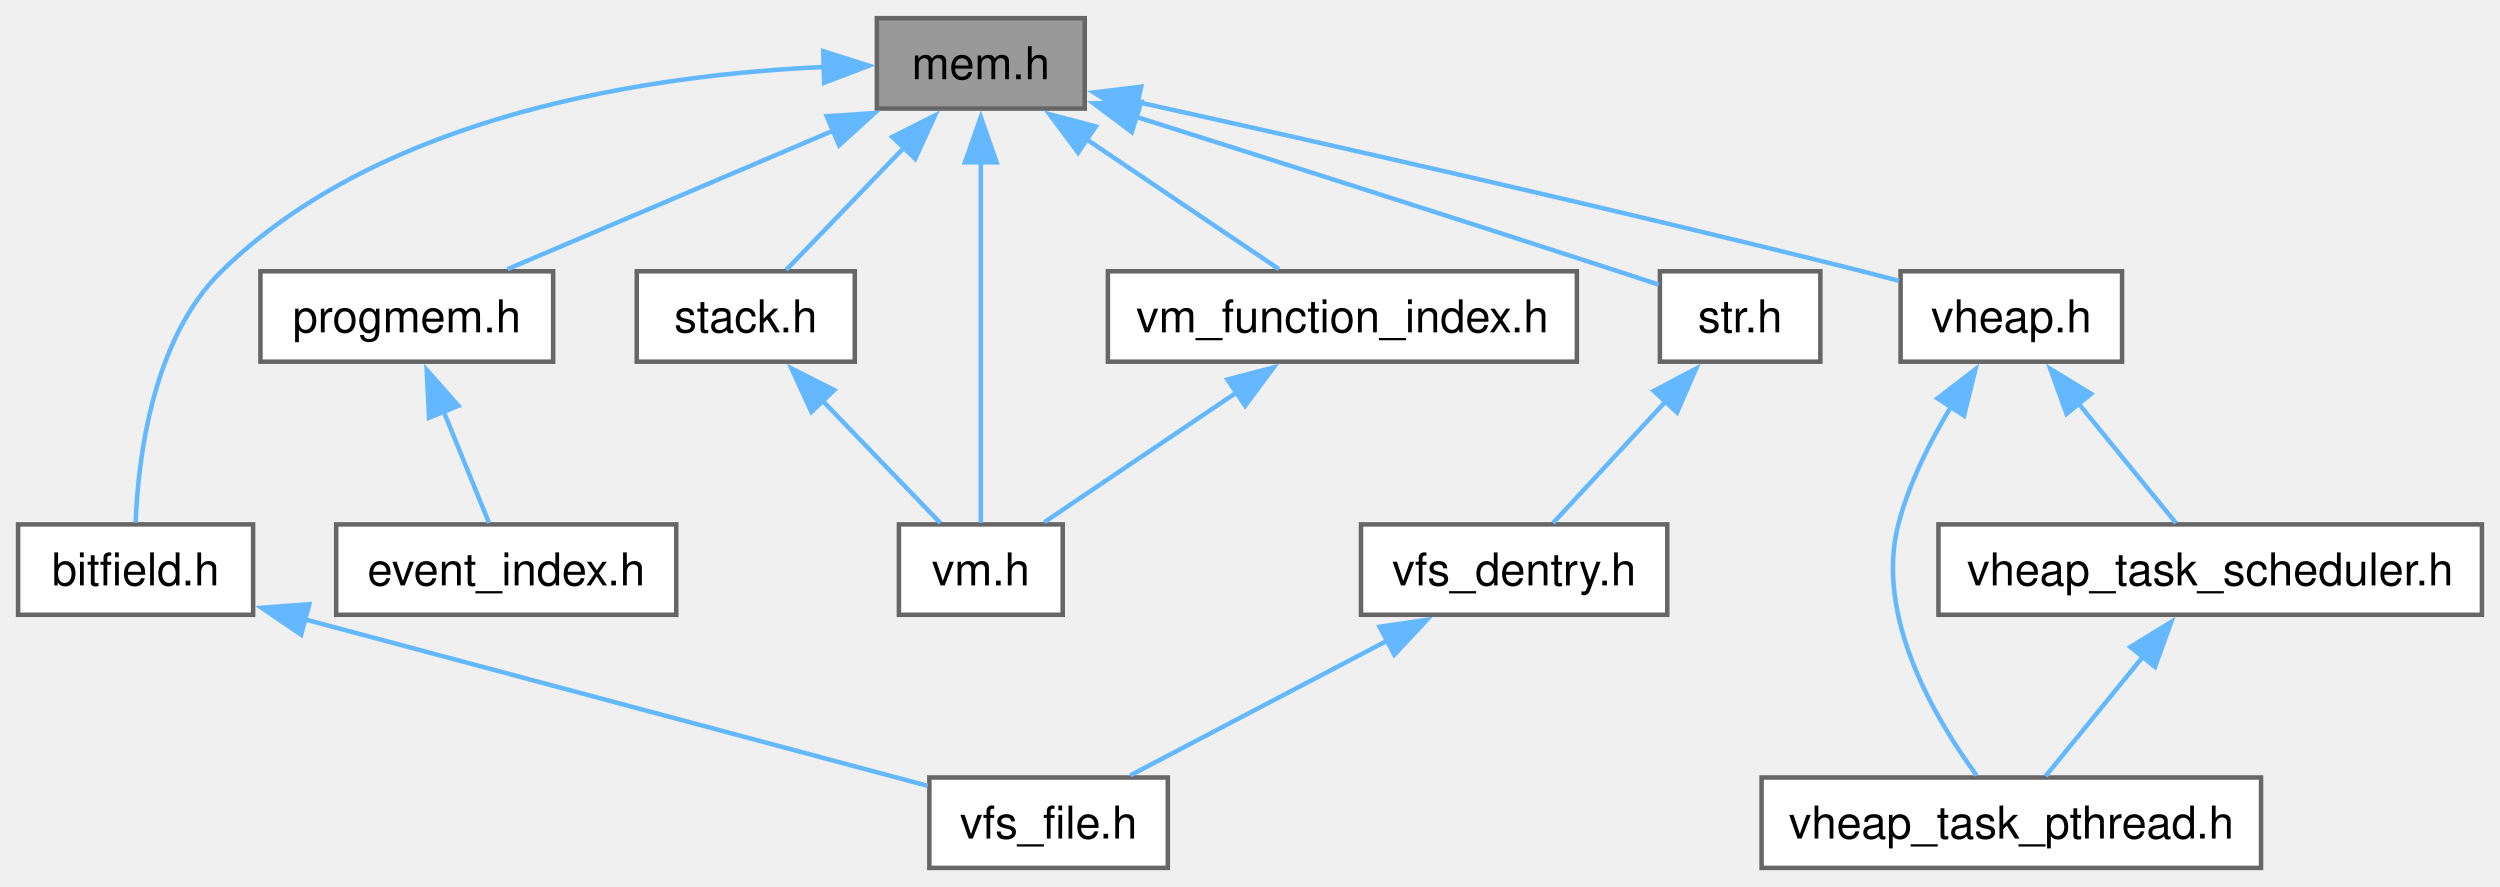
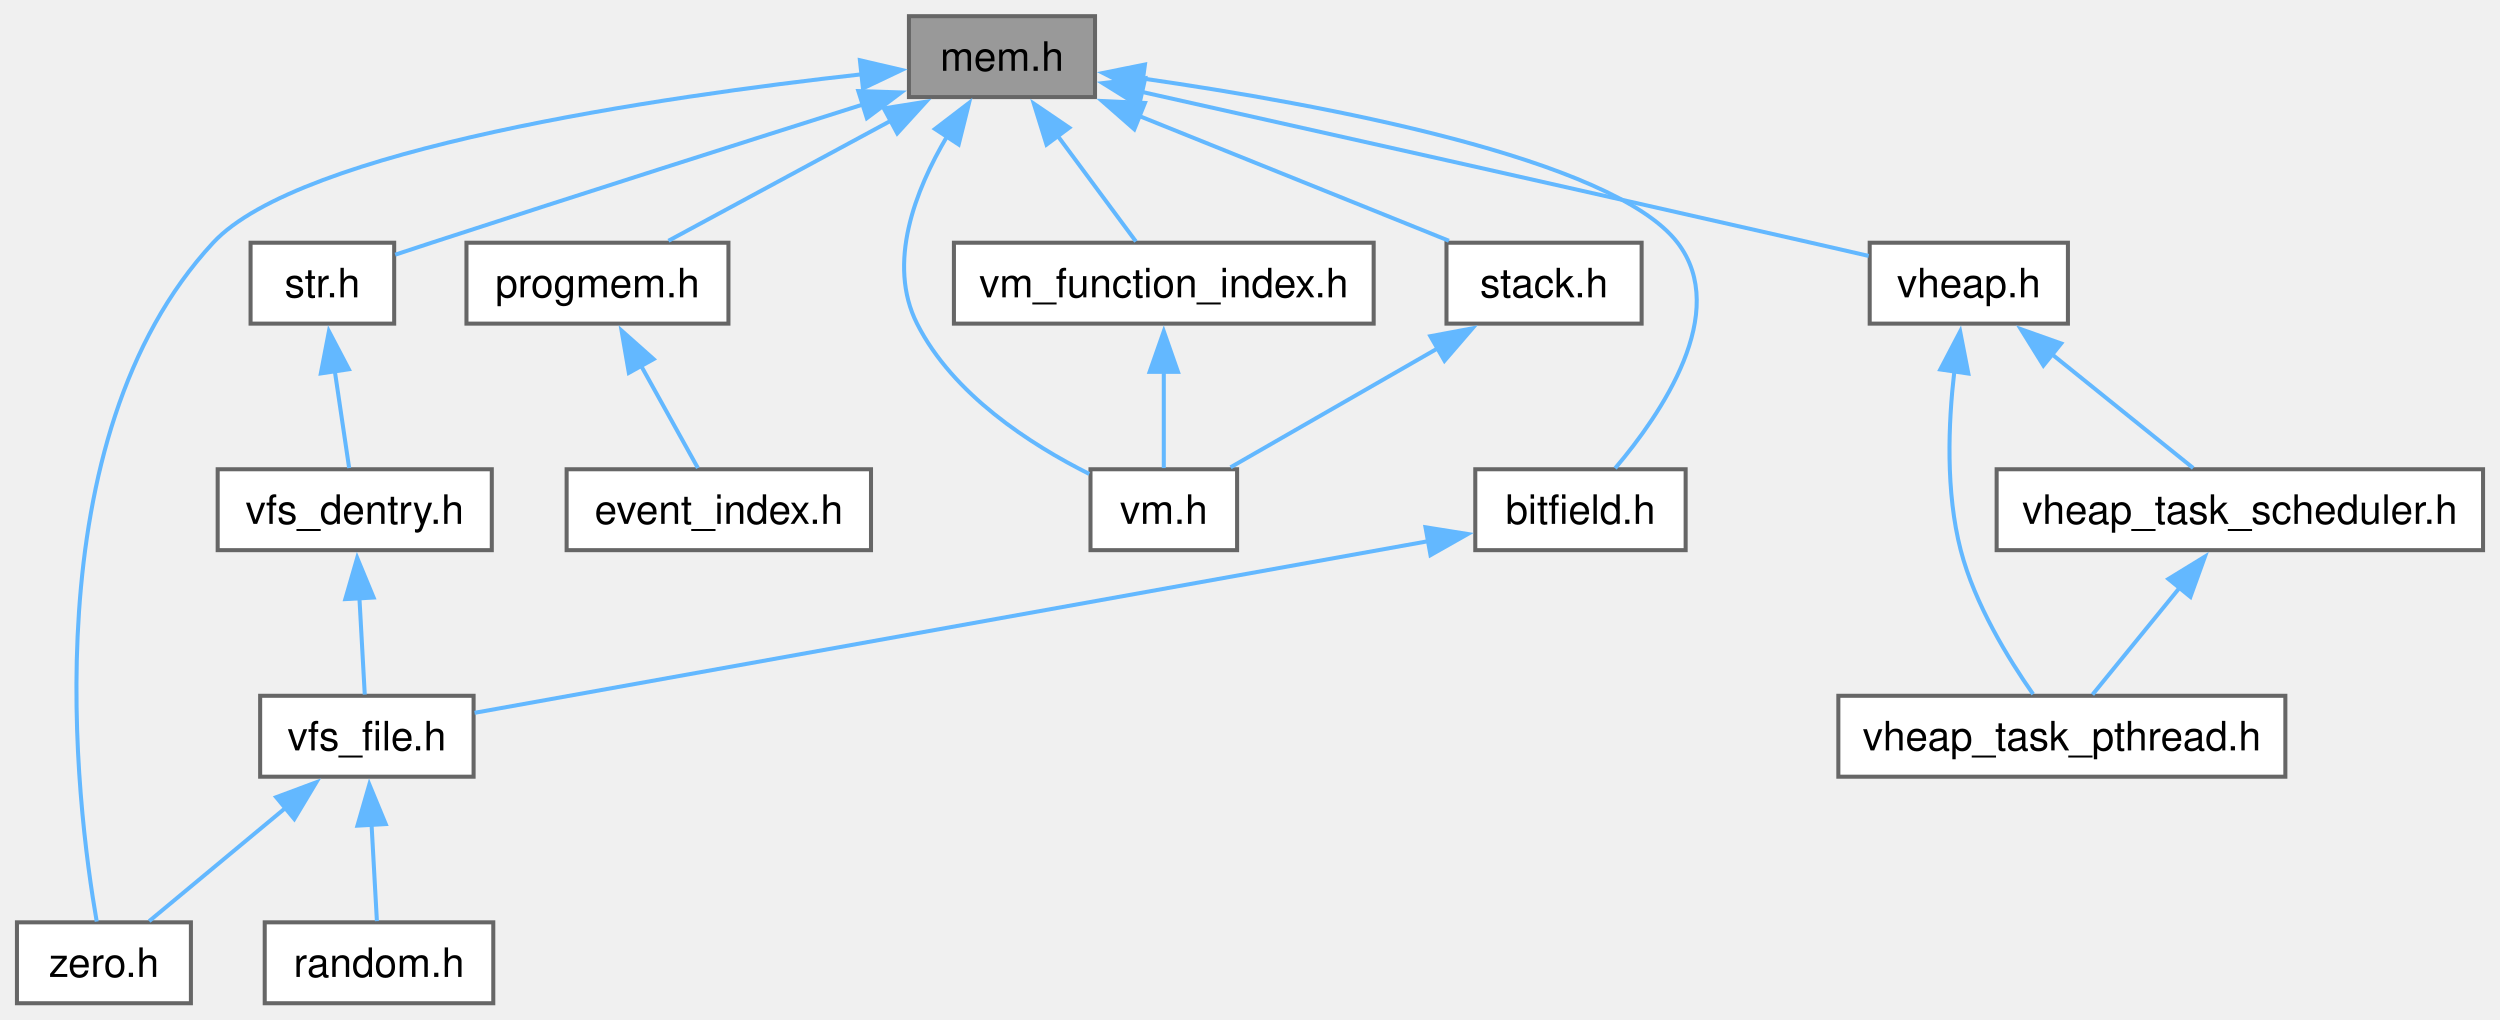
- <svg xmlns="http://www.w3.org/2000/svg" xmlns:xlink="http://www.w3.org/1999/xlink" width="553pt" height="196pt" viewBox="0.00 0.00 553.12 196.00">
-   <g id="graph0" class="graph" transform="scale(1 1) rotate(0) translate(4 192)">
+ <svg xmlns="http://www.w3.org/2000/svg" xmlns:xlink="http://www.w3.org/1999/xlink" width="618pt" height="252pt" viewBox="0.00 0.00 617.62 252.00">
+   <g id="graph0" class="graph" transform="scale(1 1) rotate(0) translate(4 248)">
    <g id="Node000001" class="node">
      <g id="a_Node000001">
        <a xlink:title=" ">
-           <polygon fill="#999999" stroke="#666666" points="236,-188 190,-188 190,-168 236,-168 236,-188" />
-           <text text-anchor="middle" x="213" y="-174.5" font-family="Helvetica,sans-Serif" font-size="10.00">mem.h</text>
+           <polygon fill="#999999" stroke="#666666" points="266.5,-244 220.5,-244 220.5,-224 266.5,-224 266.5,-244" />
+           <text text-anchor="middle" x="243.5" y="-230.5" font-family="Helvetica,sans-Serif" font-size="10.00">mem.h</text>
        </a>
      </g>
    </g>
    <g id="Node000002" class="node">
      <g id="a_Node000002">
        <a xlink:href="bitfield_8h.html" target="_top" xlink:title=" ">
-           <polygon fill="white" stroke="#666666" points="52,-76 0,-76 0,-56 52,-56 52,-76" />
-           <text text-anchor="middle" x="26" y="-62.5" font-family="Helvetica,sans-Serif" font-size="10.00">bitfield.h</text>
+           <polygon fill="white" stroke="#666666" points="412.5,-132 360.5,-132 360.5,-112 412.5,-112 412.5,-132" />
+           <text text-anchor="middle" x="386.5" y="-118.5" font-family="Helvetica,sans-Serif" font-size="10.00">bitfield.h</text>
        </a>
      </g>
    </g>
    <g id="edge1_Node000001_Node000002" class="edge">
      <g id="a_edge1_Node000001_Node000002">
        <a xlink:title=" ">
-           <path fill="none" stroke="#63b8ff" d="M178.31,-177.2C140.54,-175.51 80.75,-166.95 45,-132 29.7,-117.04 26.55,-90.5 26.01,-76.4" />
-           <polygon fill="#63b8ff" stroke="#63b8ff" points="178.13,-180.7 188.23,-177.49 178.34,-173.7 178.13,-180.7" />
-         </a>
-       </g>
-     </g>
-     <g id="Node000004" class="node">
-       <g id="a_Node000004">
-         <a xlink:href="progmem_8h.html" target="_top" xlink:title=" ">
-           <polygon fill="white" stroke="#666666" points="118.38,-132 53.62,-132 53.62,-112 118.38,-112 118.38,-132" />
-           <text text-anchor="middle" x="86" y="-118.5" font-family="Helvetica,sans-Serif" font-size="10.00">progmem.h</text>
-         </a>
-       </g>
-     </g>
-     <g id="edge3_Node000001_Node000004" class="edge">
-       <g id="a_edge3_Node000001_Node000004">
-         <a xlink:title=" ">
-           <path fill="none" stroke="#63b8ff" d="M180.4,-163.14C157.79,-153.52 128.26,-140.97 108.29,-132.48" />
-           <polygon fill="#63b8ff" stroke="#63b8ff" points="178.91,-166.31 189.49,-167 181.65,-159.87 178.91,-166.31" />
+           <path fill="none" stroke="#63b8ff" d="M278.31,-228.59C322.38,-222.22 394.52,-208.85 410.5,-188 423.67,-170.81 406.45,-145.66 395.07,-132.24" />
+           <polygon fill="#63b8ff" stroke="#63b8ff" points="277.88,-225.12 268.46,-229.96 278.84,-232.05 277.88,-225.12" />
+         </a>
+       </g>
+     </g>
+     <g id="Node000005" class="node">
+       <g id="a_Node000005">
+         <a xlink:href="zero_8h.html" target="_top" xlink:title=" ">
+           <polygon fill="white" stroke="#666666" points="43,-20 0,-20 0,0 43,0 43,-20" />
+           <text text-anchor="middle" x="21.5" y="-6.5" font-family="Helvetica,sans-Serif" font-size="10.00">zero.h</text>
+         </a>
+       </g>
+     </g>
+     <g id="edge19_Node000001_Node000005" class="edge">
+       <g id="a_edge19_Node000001_Node000005">
+         <a xlink:title=" ">
+           <path fill="none" stroke="#63b8ff" d="M208.98,-229.65C158.95,-224.07 69.93,-211.11 48.5,-188 3.48,-139.45 14.68,-49.16 19.72,-20.19" />
+           <polygon fill="#63b8ff" stroke="#63b8ff" points="208.38,-233.11 218.7,-230.7 209.13,-226.15 208.38,-233.11" />
        </a>
      </g>
    </g>
    <g id="Node000006" class="node">
      <g id="a_Node000006">
-         <a xlink:href="stack_8h.html" target="_top" xlink:title=" ">
-           <polygon fill="white" stroke="#666666" points="185.12,-132 136.88,-132 136.88,-112 185.12,-112 185.12,-132" />
-           <text text-anchor="middle" x="161" y="-118.5" font-family="Helvetica,sans-Serif" font-size="10.00">stack.h</text>
+         <a xlink:href="progmem_8h.html" target="_top" xlink:title=" ">
+           <polygon fill="white" stroke="#666666" points="175.88,-188 111.12,-188 111.12,-168 175.88,-168 175.88,-188" />
+           <text text-anchor="middle" x="143.5" y="-174.5" font-family="Helvetica,sans-Serif" font-size="10.00">progmem.h</text>
        </a>
      </g>
    </g>
    <g id="edge5_Node000001_Node000006" class="edge">
      <g id="a_edge5_Node000001_Node000006">
        <a xlink:title=" ">
-           <path fill="none" stroke="#63b8ff" d="M196.21,-159.57C187.48,-150.5 177.16,-139.78 169.95,-132.3" />
-           <polygon fill="#63b8ff" stroke="#63b8ff" points="193.43,-161.73 202.89,-166.5 198.48,-156.87 193.43,-161.73" />
-         </a>
-       </g>
-     </g>
-     <g id="Node000007" class="node">
-       <g id="a_Node000007">
-         <a xlink:href="vm_8h.html" target="_top" xlink:title=" ">
-           <polygon fill="white" stroke="#666666" points="231.12,-76 194.88,-76 194.88,-56 231.12,-56 231.12,-76" />
-           <text text-anchor="middle" x="213" y="-62.5" font-family="Helvetica,sans-Serif" font-size="10.00">vm.h</text>
-         </a>
-       </g>
-     </g>
-     <g id="edge14_Node000001_Node000007" class="edge">
-       <g id="a_edge14_Node000001_Node000007">
-         <a xlink:title=" ">
-           <path fill="none" stroke="#63b8ff" d="M213,-156.31C213,-132.36 213,-93.95 213,-76.35" />
-           <polygon fill="#63b8ff" stroke="#63b8ff" points="209.5,-156.11 213,-166.11 216.5,-156.11 209.5,-156.11" />
+           <path fill="none" stroke="#63b8ff" d="M216.37,-218.35C198.76,-208.84 176.35,-196.74 161.05,-188.48" />
+           <polygon fill="#63b8ff" stroke="#63b8ff" points="214.29,-221.2 224.75,-222.87 217.61,-215.04 214.29,-221.2" />
        </a>
      </g>
    </g>
    <g id="Node000008" class="node">
      <g id="a_Node000008">
-         <a xlink:href="str_8h.html" target="_top" xlink:title=" ">
-           <polygon fill="white" stroke="#666666" points="398.75,-132 363.25,-132 363.25,-112 398.75,-112 398.75,-132" />
-           <text text-anchor="middle" x="381" y="-118.5" font-family="Helvetica,sans-Serif" font-size="10.00">str.h</text>
+         <a xlink:href="stack_8h.html" target="_top" xlink:title=" ">
+           <polygon fill="white" stroke="#666666" points="401.62,-188 353.38,-188 353.38,-168 401.62,-168 401.62,-188" />
+           <text text-anchor="middle" x="377.5" y="-174.5" font-family="Helvetica,sans-Serif" font-size="10.00">stack.h</text>
        </a>
      </g>
    </g>
    <g id="edge7_Node000001_Node000008" class="edge">
      <g id="a_edge7_Node000001_Node000008">
        <a xlink:title=" ">
-           <path fill="none" stroke="#63b8ff" d="M247.12,-166.25C275.7,-157.21 317.55,-143.89 354,-132 356.91,-131.05 360,-130.03 363,-129.04" />
-           <polygon fill="#63b8ff" stroke="#63b8ff" points="246.4,-162.8 237.92,-169.15 248.51,-169.48 246.4,-162.8" />
+           <path fill="none" stroke="#63b8ff" d="M277.24,-219.4C301.19,-209.75 332.72,-197.05 353.98,-188.48" />
+           <polygon fill="#63b8ff" stroke="#63b8ff" points="276.21,-216.04 268.24,-223.03 278.83,-222.54 276.21,-216.04" />
+         </a>
+       </g>
+     </g>
+     <g id="Node000009" class="node">
+       <g id="a_Node000009">
+         <a xlink:href="vm_8h.html" target="_top" xlink:title=" ">
+           <polygon fill="white" stroke="#666666" points="301.62,-132 265.38,-132 265.38,-112 301.62,-112 301.62,-132" />
+           <text text-anchor="middle" x="283.5" y="-118.5" font-family="Helvetica,sans-Serif" font-size="10.00">vm.h</text>
+         </a>
+       </g>
+     </g>
+     <g id="edge16_Node000001_Node000009" class="edge">
+       <g id="a_edge16_Node000001_Node000009">
+         <a xlink:title=" ">
+           <path fill="none" stroke="#63b8ff" d="M229.94,-214.31C222.04,-200.99 214.99,-182.87 222.5,-168 231.34,-150.5 250.55,-138.12 265.07,-130.84" />
+           <polygon fill="#63b8ff" stroke="#63b8ff" points="226.94,-216.12 235.36,-222.56 232.79,-212.28 226.94,-216.12" />
        </a>
      </g>
    </g>
    <g id="Node000010" class="node">
      <g id="a_Node000010">
+         <a xlink:href="str_8h.html" target="_top" xlink:title=" ">
+           <polygon fill="white" stroke="#666666" points="93.25,-188 57.75,-188 57.75,-168 93.25,-168 93.25,-188" />
+           <text text-anchor="middle" x="75.5" y="-174.5" font-family="Helvetica,sans-Serif" font-size="10.00">str.h</text>
+         </a>
+       </g>
+     </g>
+     <g id="edge9_Node000001_Node000010" class="edge">
+       <g id="a_edge9_Node000001_Node000010">
+         <a xlink:title=" ">
+           <path fill="none" stroke="#63b8ff" d="M209.38,-222.25C180.8,-213.21 138.95,-199.89 102.5,-188 99.59,-187.05 96.5,-186.03 93.5,-185.04" />
+           <polygon fill="#63b8ff" stroke="#63b8ff" points="207.99,-225.48 218.58,-225.15 210.1,-218.8 207.99,-225.48" />
+         </a>
+       </g>
+     </g>
+     <g id="Node000012" class="node">
+       <g id="a_Node000012">
        <a xlink:href="vheap_8h.html" target="_top" xlink:title=" ">
-           <polygon fill="white" stroke="#666666" points="465.5,-132 416.5,-132 416.5,-112 465.5,-112 465.5,-132" />
-           <text text-anchor="middle" x="441" y="-118.5" font-family="Helvetica,sans-Serif" font-size="10.00">vheap.h</text>
-         </a>
-       </g>
-     </g>
-     <g id="edge10_Node000001_Node000010" class="edge">
-       <g id="a_edge10_Node000001_Node000010">
-         <a xlink:title=" ">
-           <path fill="none" stroke="#63b8ff" d="M247.48,-169.48C286.52,-160.85 352,-146.09 408,-132 410.65,-131.33 413.41,-130.62 416.16,-129.89" />
-           <polygon fill="#63b8ff" stroke="#63b8ff" points="246.98,-166 237.96,-171.57 248.48,-172.84 246.98,-166" />
-         </a>
-       </g>
-     </g>
-     <g id="Node000013" class="node">
-       <g id="a_Node000013">
+           <polygon fill="white" stroke="#666666" points="507,-188 458,-188 458,-168 507,-168 507,-188" />
+           <text text-anchor="middle" x="482.5" y="-174.5" font-family="Helvetica,sans-Serif" font-size="10.00">vheap.h</text>
+         </a>
+       </g>
+     </g>
+     <g id="edge12_Node000001_Node000012" class="edge">
+       <g id="a_edge12_Node000001_Node000012">
+         <a xlink:title=" ">
+           <path fill="none" stroke="#63b8ff" d="M278.12,-225.27C318.01,-216.35 385.51,-201.21 443.5,-188 448.11,-186.95 453.02,-185.82 457.75,-184.73" />
+           <polygon fill="#63b8ff" stroke="#63b8ff" points="277.38,-221.85 268.39,-227.45 278.91,-228.68 277.38,-221.85" />
+         </a>
+       </g>
+     </g>
+     <g id="Node000015" class="node">
+       <g id="a_Node000015">
        <a xlink:href="vm__function__index_8h.html" target="_top" xlink:title=" ">
-           <polygon fill="white" stroke="#666666" points="344.88,-132 241.12,-132 241.12,-112 344.88,-112 344.88,-132" />
-           <text text-anchor="middle" x="293" y="-118.5" font-family="Helvetica,sans-Serif" font-size="10.00">vm_function_index.h</text>
-         </a>
-       </g>
-     </g>
-     <g id="edge15_Node000001_Node000013" class="edge">
-       <g id="a_edge15_Node000001_Node000013">
-         <a xlink:title=" ">
-           <path fill="none" stroke="#63b8ff" d="M236.3,-161.27C250.12,-151.94 267.18,-140.43 278.96,-132.48" />
-           <polygon fill="#63b8ff" stroke="#63b8ff" points="234.52,-158.25 228.19,-166.75 238.44,-164.05 234.52,-158.25" />
+           <polygon fill="white" stroke="#666666" points="335.38,-188 231.62,-188 231.62,-168 335.38,-168 335.38,-188" />
+           <text text-anchor="middle" x="283.5" y="-174.5" font-family="Helvetica,sans-Serif" font-size="10.00">vm_function_index.h</text>
+         </a>
+       </g>
+     </g>
+     <g id="edge17_Node000001_Node000015" class="edge">
+       <g id="a_edge17_Node000001_Node000015">
+         <a xlink:title=" ">
+           <path fill="none" stroke="#63b8ff" d="M257.25,-214.44C263.78,-205.62 271.3,-195.47 276.61,-188.3" />
+           <polygon fill="#63b8ff" stroke="#63b8ff" points="254.51,-212.26 251.37,-222.38 260.13,-216.43 254.51,-212.26" />
        </a>
      </g>
    </g>
    <g id="Node000003" class="node">
      <g id="a_Node000003">
        <a xlink:href="vfs__file_8h.html" target="_top" xlink:title=" ">
-           <polygon fill="white" stroke="#666666" points="254.38,-20 201.62,-20 201.62,0 254.38,0 254.38,-20" />
-           <text text-anchor="middle" x="228" y="-6.5" font-family="Helvetica,sans-Serif" font-size="10.00">vfs_file.h</text>
+           <polygon fill="white" stroke="#666666" points="112.88,-76 60.12,-76 60.12,-56 112.88,-56 112.88,-76" />
+           <text text-anchor="middle" x="86.5" y="-62.5" font-family="Helvetica,sans-Serif" font-size="10.00">vfs_file.h</text>
        </a>
      </g>
    </g>
    <g id="edge2_Node000002_Node000003" class="edge">
      <g id="a_edge2_Node000002_Node000003">
        <a xlink:title=" ">
-           <path fill="none" stroke="#63b8ff" d="M63.3,-55.03C103.32,-44.33 165.88,-27.61 201.26,-18.15" />
-           <polygon fill="#63b8ff" stroke="#63b8ff" points="62.63,-51.59 53.87,-57.55 64.43,-58.35 62.63,-51.59" />
-         </a>
-       </g>
-     </g>
-     <g id="Node000005" class="node">
-       <g id="a_Node000005">
+           <path fill="none" stroke="#63b8ff" d="M349.02,-114.25C287.52,-103.18 166.67,-81.43 113.12,-71.79" />
+           <polygon fill="#63b8ff" stroke="#63b8ff" points="348.19,-117.66 358.65,-115.99 349.43,-110.77 348.19,-117.66" />
+         </a>
+       </g>
+     </g>
+     <g id="Node000004" class="node">
+       <g id="a_Node000004">
+         <a xlink:href="random_8h.html" target="_top" xlink:title=" ">
+           <polygon fill="white" stroke="#666666" points="117.75,-20 61.25,-20 61.25,0 117.75,0 117.75,-20" />
+           <text text-anchor="middle" x="89.5" y="-6.5" font-family="Helvetica,sans-Serif" font-size="10.00">random.h</text>
+         </a>
+       </g>
+     </g>
+     <g id="edge3_Node000003_Node000004" class="edge">
+       <g id="a_edge3_Node000003_Node000004">
+         <a xlink:title=" ">
+           <path fill="none" stroke="#63b8ff" d="M87.66,-44.13C88.12,-35.9 88.62,-26.85 88.98,-20.3" />
+           <polygon fill="#63b8ff" stroke="#63b8ff" points="84.17,-43.9 87.11,-54.08 91.16,-44.29 84.17,-43.9" />
+         </a>
+       </g>
+     </g>
+     <g id="edge4_Node000003_Node000005" class="edge">
+       <g id="a_edge4_Node000003_Node000005">
+         <a xlink:title=" ">
+           <path fill="none" stroke="#63b8ff" d="M66.52,-48.4C55.4,-39.17 41.97,-28.01 32.69,-20.3" />
+           <polygon fill="#63b8ff" stroke="#63b8ff" points="64.09,-50.93 74.01,-54.63 68.56,-45.54 64.09,-50.93" />
+         </a>
+       </g>
+     </g>
+     <g id="Node000007" class="node">
+       <g id="a_Node000007">
        <a xlink:href="event__index_8h.html" target="_top" xlink:title=" ">
-           <polygon fill="white" stroke="#666666" points="145.62,-76 70.38,-76 70.38,-56 145.62,-56 145.62,-76" />
-           <text text-anchor="middle" x="108" y="-62.5" font-family="Helvetica,sans-Serif" font-size="10.00">event_index.h</text>
-         </a>
-       </g>
-     </g>
-     <g id="edge4_Node000004_Node000005" class="edge">
-       <g id="a_edge4_Node000004_Node000005">
-         <a xlink:title=" ">
-           <path fill="none" stroke="#63b8ff" d="M94.15,-101C97.6,-92.54 101.45,-83.08 104.21,-76.3" />
-           <polygon fill="#63b8ff" stroke="#63b8ff" points="90.93,-99.61 90.4,-110.19 97.42,-102.25 90.93,-99.61" />
+           <polygon fill="white" stroke="#666666" points="211.12,-132 135.88,-132 135.88,-112 211.12,-112 211.12,-132" />
+           <text text-anchor="middle" x="173.5" y="-118.5" font-family="Helvetica,sans-Serif" font-size="10.00">event_index.h</text>
        </a>
      </g>
    </g>
    <g id="edge6_Node000006_Node000007" class="edge">
      <g id="a_edge6_Node000006_Node000007">
        <a xlink:title=" ">
-           <path fill="none" stroke="#63b8ff" d="M177.79,-103.57C186.52,-94.5 196.84,-83.78 204.05,-76.3" />
-           <polygon fill="#63b8ff" stroke="#63b8ff" points="175.52,-100.87 171.11,-110.5 180.57,-105.73 175.52,-100.87" />
-         </a>
-       </g>
-     </g>
-     <g id="Node000009" class="node">
-       <g id="a_Node000009">
-         <a xlink:href="vfs__dentry_8h.html" target="_top" xlink:title=" ">
-           <polygon fill="white" stroke="#666666" points="364.88,-76 297.12,-76 297.12,-56 364.88,-56 364.88,-76" />
-           <text text-anchor="middle" x="331" y="-62.5" font-family="Helvetica,sans-Serif" font-size="10.00">vfs_dentry.h</text>
+           <path fill="none" stroke="#63b8ff" d="M154.29,-157.58C159.07,-148.97 164.48,-139.24 168.33,-132.3" />
+           <polygon fill="#63b8ff" stroke="#63b8ff" points="151.26,-155.83 149.46,-166.27 157.38,-159.23 151.26,-155.83" />
        </a>
      </g>
    </g>
    <g id="edge8_Node000008_Node000009" class="edge">
      <g id="a_edge8_Node000008_Node000009">
        <a xlink:title=" ">
-           <path fill="none" stroke="#63b8ff" d="M364.6,-103.29C356.26,-94.28 346.46,-83.7 339.61,-76.3" />
-           <polygon fill="#63b8ff" stroke="#63b8ff" points="361.9,-105.52 371.26,-110.48 367.04,-100.77 361.9,-105.52" />
-         </a>
-       </g>
-     </g>
-     <g id="edge9_Node000009_Node000003" class="edge">
-       <g id="a_edge9_Node000009_Node000003">
-         <a xlink:title=" ">
-           <path fill="none" stroke="#63b8ff" d="M303.05,-50.35C284.92,-40.84 261.83,-28.74 246.08,-20.48" />
-           <polygon fill="#63b8ff" stroke="#63b8ff" points="301.24,-53.35 311.72,-54.89 304.49,-47.15 301.24,-53.35" />
+           <path fill="none" stroke="#63b8ff" d="M351.53,-162.08C335.06,-152.62 314.24,-140.66 300,-132.48" />
+           <polygon fill="#63b8ff" stroke="#63b8ff" points="349.4,-164.89 359.81,-166.84 352.89,-158.82 349.4,-164.89" />
        </a>
      </g>
    </g>
    <g id="Node000011" class="node">
      <g id="a_Node000011">
+         <a xlink:href="vfs__dentry_8h.html" target="_top" xlink:title=" ">
+           <polygon fill="white" stroke="#666666" points="117.38,-132 49.62,-132 49.62,-112 117.38,-112 117.38,-132" />
+           <text text-anchor="middle" x="83.5" y="-118.5" font-family="Helvetica,sans-Serif" font-size="10.00">vfs_dentry.h</text>
+         </a>
+       </g>
+     </g>
+     <g id="edge10_Node000010_Node000011" class="edge">
+       <g id="a_edge10_Node000010_Node000011">
+         <a xlink:title=" ">
+           <path fill="none" stroke="#63b8ff" d="M78.55,-156.43C79.78,-148.11 81.14,-138.93 82.12,-132.3" />
+           <polygon fill="#63b8ff" stroke="#63b8ff" points="75.12,-155.69 77.12,-166.1 82.04,-156.72 75.12,-155.69" />
+         </a>
+       </g>
+     </g>
+     <g id="edge11_Node000011_Node000003" class="edge">
+       <g id="a_edge11_Node000011_Node000003">
+         <a xlink:title=" ">
+           <path fill="none" stroke="#63b8ff" d="M84.66,-100.13C85.12,-91.9 85.62,-82.85 85.98,-76.3" />
+           <polygon fill="#63b8ff" stroke="#63b8ff" points="81.17,-99.9 84.11,-110.08 88.16,-100.29 81.17,-99.9" />
+         </a>
+       </g>
+     </g>
+     <g id="Node000013" class="node">
+       <g id="a_Node000013">
        <a xlink:href="vheap__task__pthread_8h.html" target="_top" xlink:title=" ">
-           <polygon fill="white" stroke="#666666" points="496.25,-20 385.75,-20 385.75,0 496.25,0 496.25,-20" />
-           <text text-anchor="middle" x="441" y="-6.5" font-family="Helvetica,sans-Serif" font-size="10.00">vheap_task_pthread.h</text>
-         </a>
-       </g>
-     </g>
-     <g id="edge11_Node000010_Node000011" class="edge">
-       <g id="a_edge11_Node000010_Node000011">
-         <a xlink:title=" ">
-           <path fill="none" stroke="#63b8ff" d="M427.74,-102.17C423.06,-94.44 418.37,-85.16 416,-76 410.72,-55.63 424.17,-32.93 433.32,-20.47" />
-           <polygon fill="#63b8ff" stroke="#63b8ff" points="424.67,-103.88 433.07,-110.34 430.53,-100.05 424.67,-103.88" />
-         </a>
-       </g>
-     </g>
-     <g id="Node000012" class="node">
-       <g id="a_Node000012">
+           <polygon fill="white" stroke="#666666" points="560.75,-76 450.25,-76 450.25,-56 560.75,-56 560.75,-76" />
+           <text text-anchor="middle" x="505.5" y="-62.5" font-family="Helvetica,sans-Serif" font-size="10.00">vheap_task_pthread.h</text>
+         </a>
+       </g>
+     </g>
+     <g id="edge13_Node000012_Node000013" class="edge">
+       <g id="a_edge13_Node000012_Node000013">
+         <a xlink:title=" ">
+           <path fill="none" stroke="#63b8ff" d="M478.92,-156.18C477.41,-143.26 476.76,-126.43 480.5,-112 483.95,-98.68 492.3,-85.1 498.4,-76.39" />
+           <polygon fill="#63b8ff" stroke="#63b8ff" points="475.45,-156.67 480.36,-166.06 482.38,-155.66 475.45,-156.67" />
+         </a>
+       </g>
+     </g>
+     <g id="Node000014" class="node">
+       <g id="a_Node000014">
        <a xlink:href="vheap__task__scheduler_8h.html" target="_top" xlink:title=" ">
-           <polygon fill="white" stroke="#666666" points="545.12,-76 424.88,-76 424.88,-56 545.12,-56 545.12,-76" />
-           <text text-anchor="middle" x="485" y="-62.5" font-family="Helvetica,sans-Serif" font-size="10.00">vheap_task_scheduler.h</text>
-         </a>
-       </g>
-     </g>
-     <g id="edge12_Node000010_Node000012" class="edge">
-       <g id="a_edge12_Node000010_Node000012">
-         <a xlink:title=" ">
-           <path fill="none" stroke="#63b8ff" d="M455.89,-102.72C463.13,-93.84 471.52,-83.55 477.42,-76.3" />
-           <polygon fill="#63b8ff" stroke="#63b8ff" points="453.22,-100.46 449.62,-110.42 458.65,-104.88 453.22,-100.46" />
-         </a>
-       </g>
-     </g>
-     <g id="edge13_Node000012_Node000011" class="edge">
-       <g id="a_edge13_Node000012_Node000011">
-         <a xlink:title=" ">
-           <path fill="none" stroke="#63b8ff" d="M470.11,-46.72C462.87,-37.84 454.48,-27.55 448.58,-20.3" />
-           <polygon fill="#63b8ff" stroke="#63b8ff" points="467.35,-48.88 476.38,-54.42 472.78,-44.46 467.35,-48.88" />
-         </a>
-       </g>
-     </g>
-     <g id="edge16_Node000013_Node000007" class="edge">
-       <g id="a_edge16_Node000013_Node000007">
-         <a xlink:title=" ">
-           <path fill="none" stroke="#63b8ff" d="M269.7,-105.27C255.88,-95.94 238.82,-84.43 227.04,-76.48" />
-           <polygon fill="#63b8ff" stroke="#63b8ff" points="267.56,-108.05 277.81,-110.75 271.48,-102.25 267.56,-108.05" />
+           <polygon fill="white" stroke="#666666" points="609.62,-132 489.38,-132 489.38,-112 609.62,-112 609.62,-132" />
+           <text text-anchor="middle" x="549.5" y="-118.5" font-family="Helvetica,sans-Serif" font-size="10.00">vheap_task_scheduler.h</text>
+         </a>
+       </g>
+     </g>
+     <g id="edge14_Node000012_Node000014" class="edge">
+       <g id="a_edge14_Node000012_Node000014">
+         <a xlink:title=" ">
+           <path fill="none" stroke="#63b8ff" d="M503.09,-160.4C514.55,-151.17 528.4,-140.01 537.96,-132.3" />
+           <polygon fill="#63b8ff" stroke="#63b8ff" points="500.94,-157.64 495.35,-166.64 505.33,-163.09 500.94,-157.64" />
+         </a>
+       </g>
+     </g>
+     <g id="edge15_Node000014_Node000013" class="edge">
+       <g id="a_edge15_Node000014_Node000013">
+         <a xlink:title=" ">
+           <path fill="none" stroke="#63b8ff" d="M534.61,-102.72C527.37,-93.84 518.98,-83.55 513.08,-76.3" />
+           <polygon fill="#63b8ff" stroke="#63b8ff" points="531.85,-104.88 540.88,-110.42 537.28,-100.46 531.85,-104.88" />
+         </a>
+       </g>
+     </g>
+     <g id="edge18_Node000015_Node000009" class="edge">
+       <g id="a_edge18_Node000015_Node000009">
+         <a xlink:title=" ">
+           <path fill="none" stroke="#63b8ff" d="M283.5,-156.13C283.5,-147.9 283.5,-138.85 283.5,-132.3" />
+           <polygon fill="#63b8ff" stroke="#63b8ff" points="280,-156.08 283.5,-166.08 287,-156.08 280,-156.08" />
        </a>
      </g>
    </g>
  </g>
</svg>
